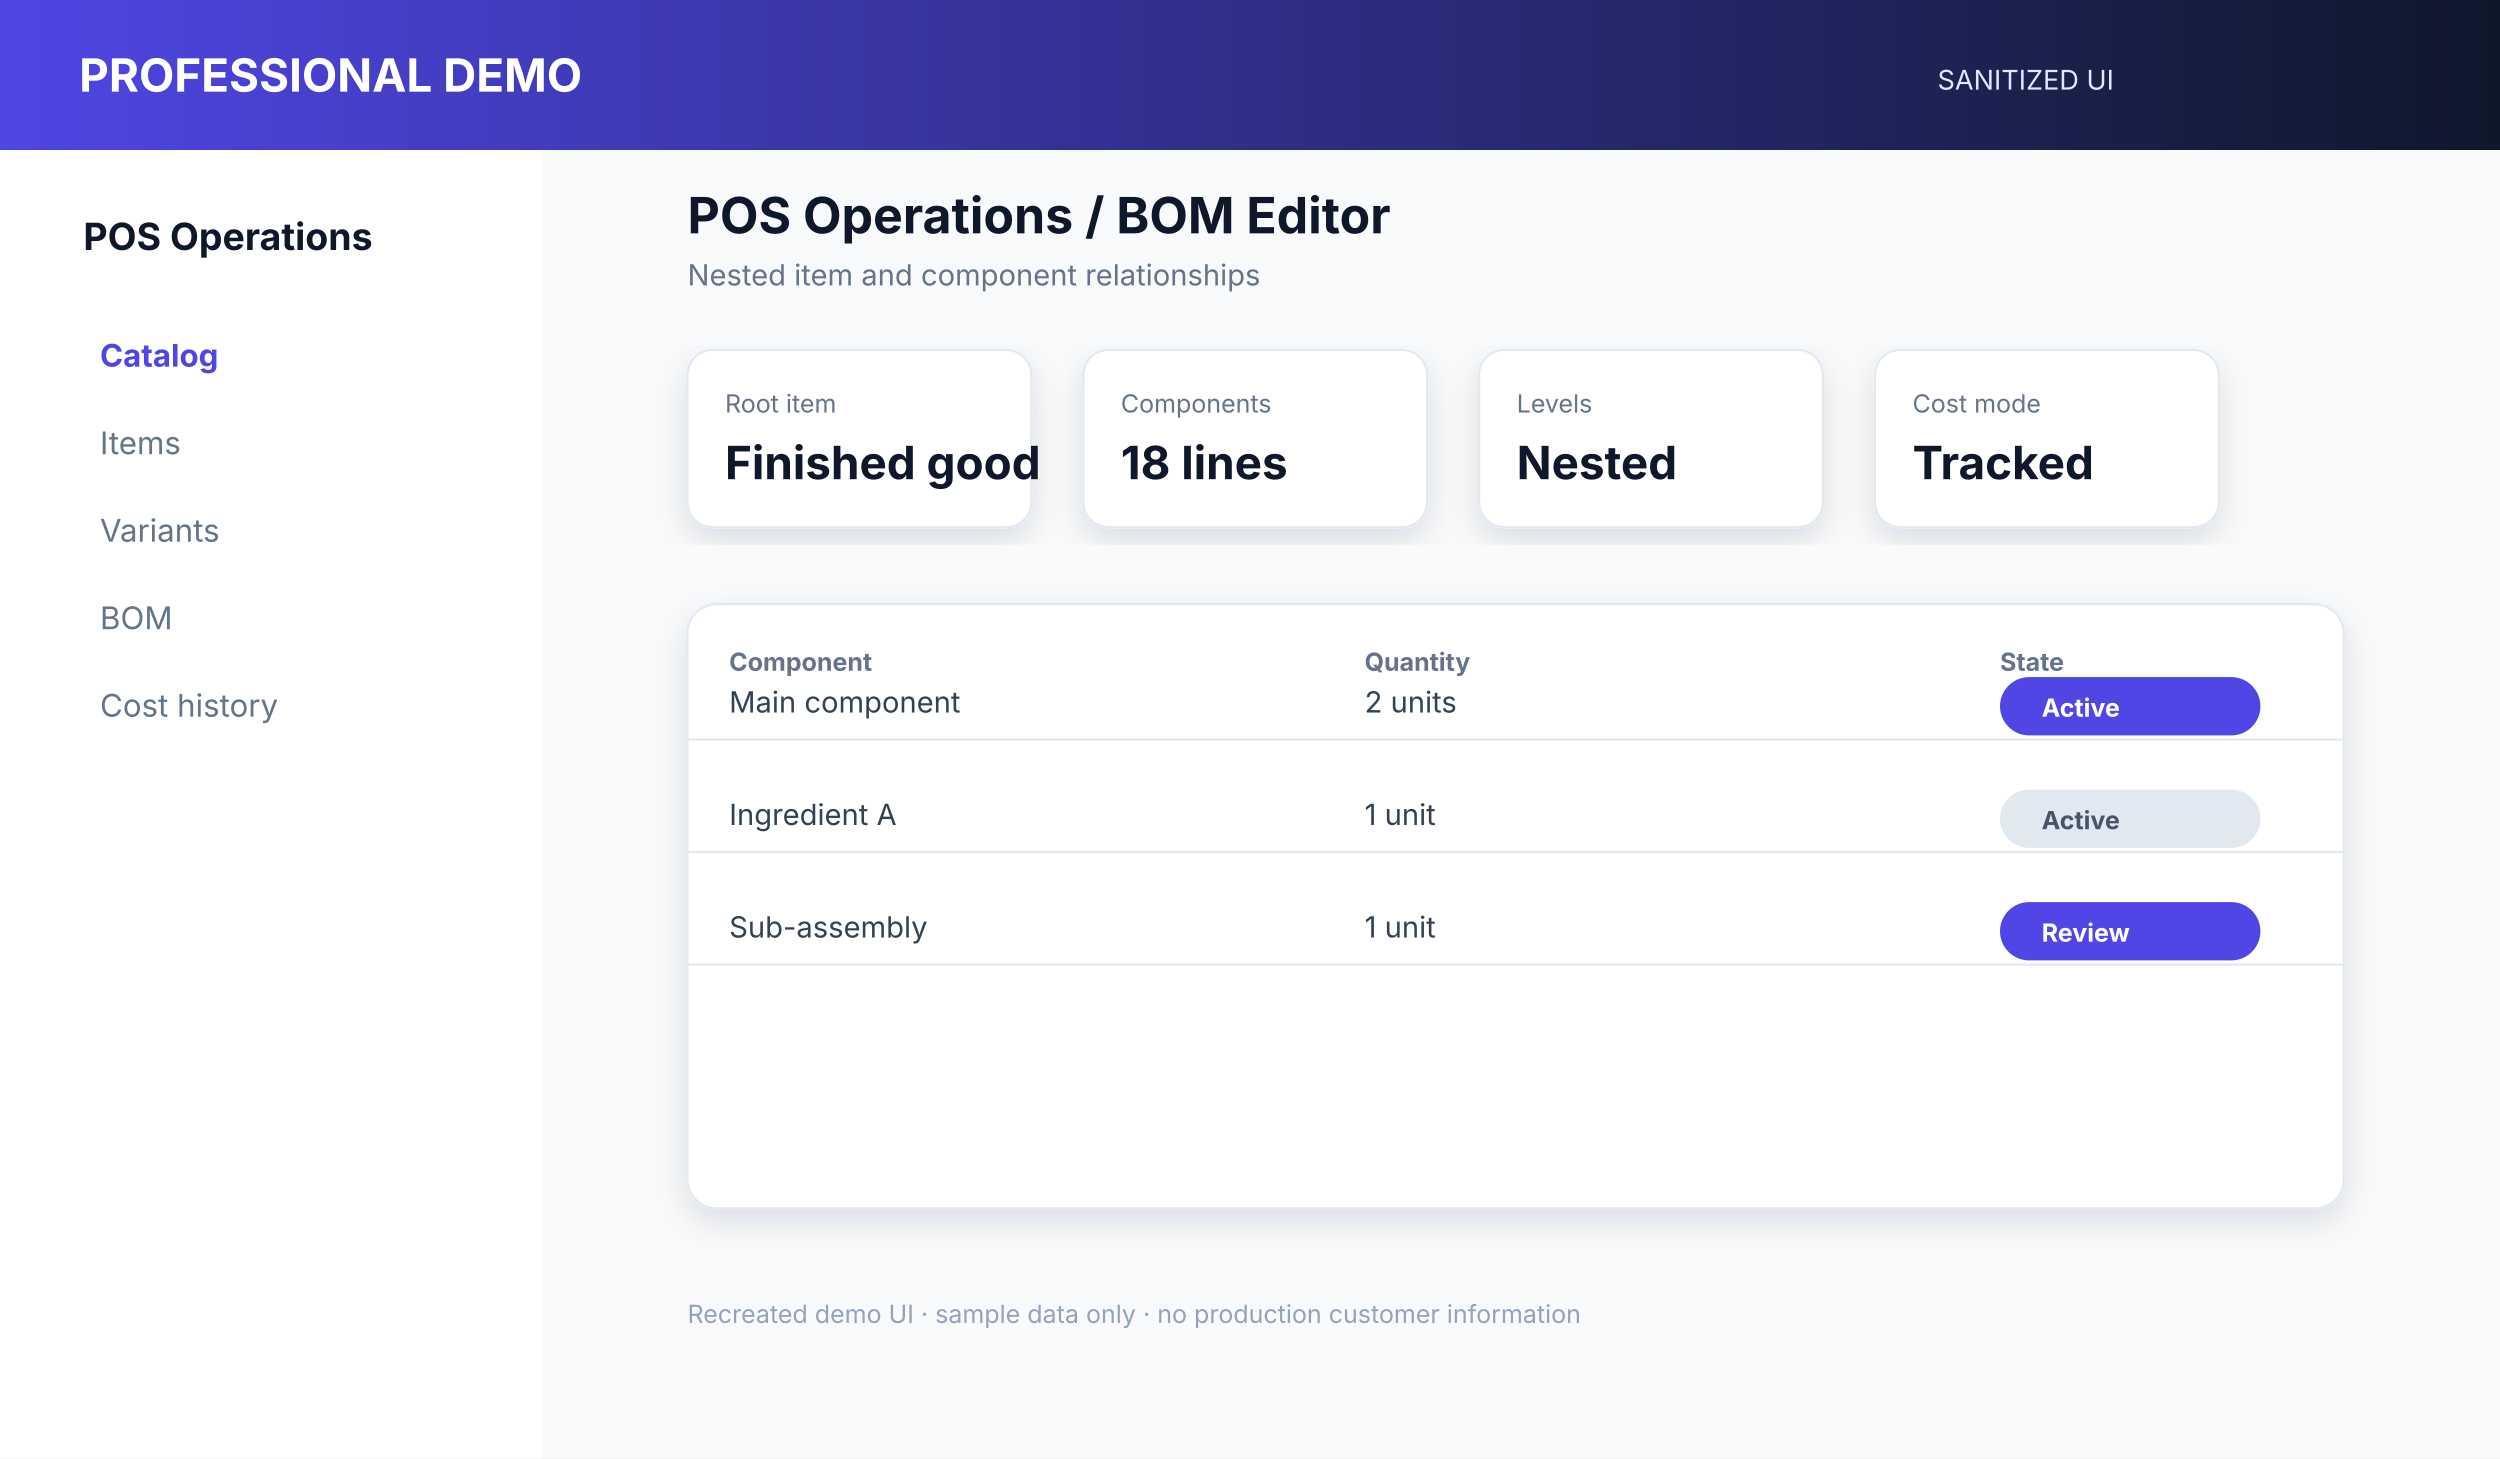
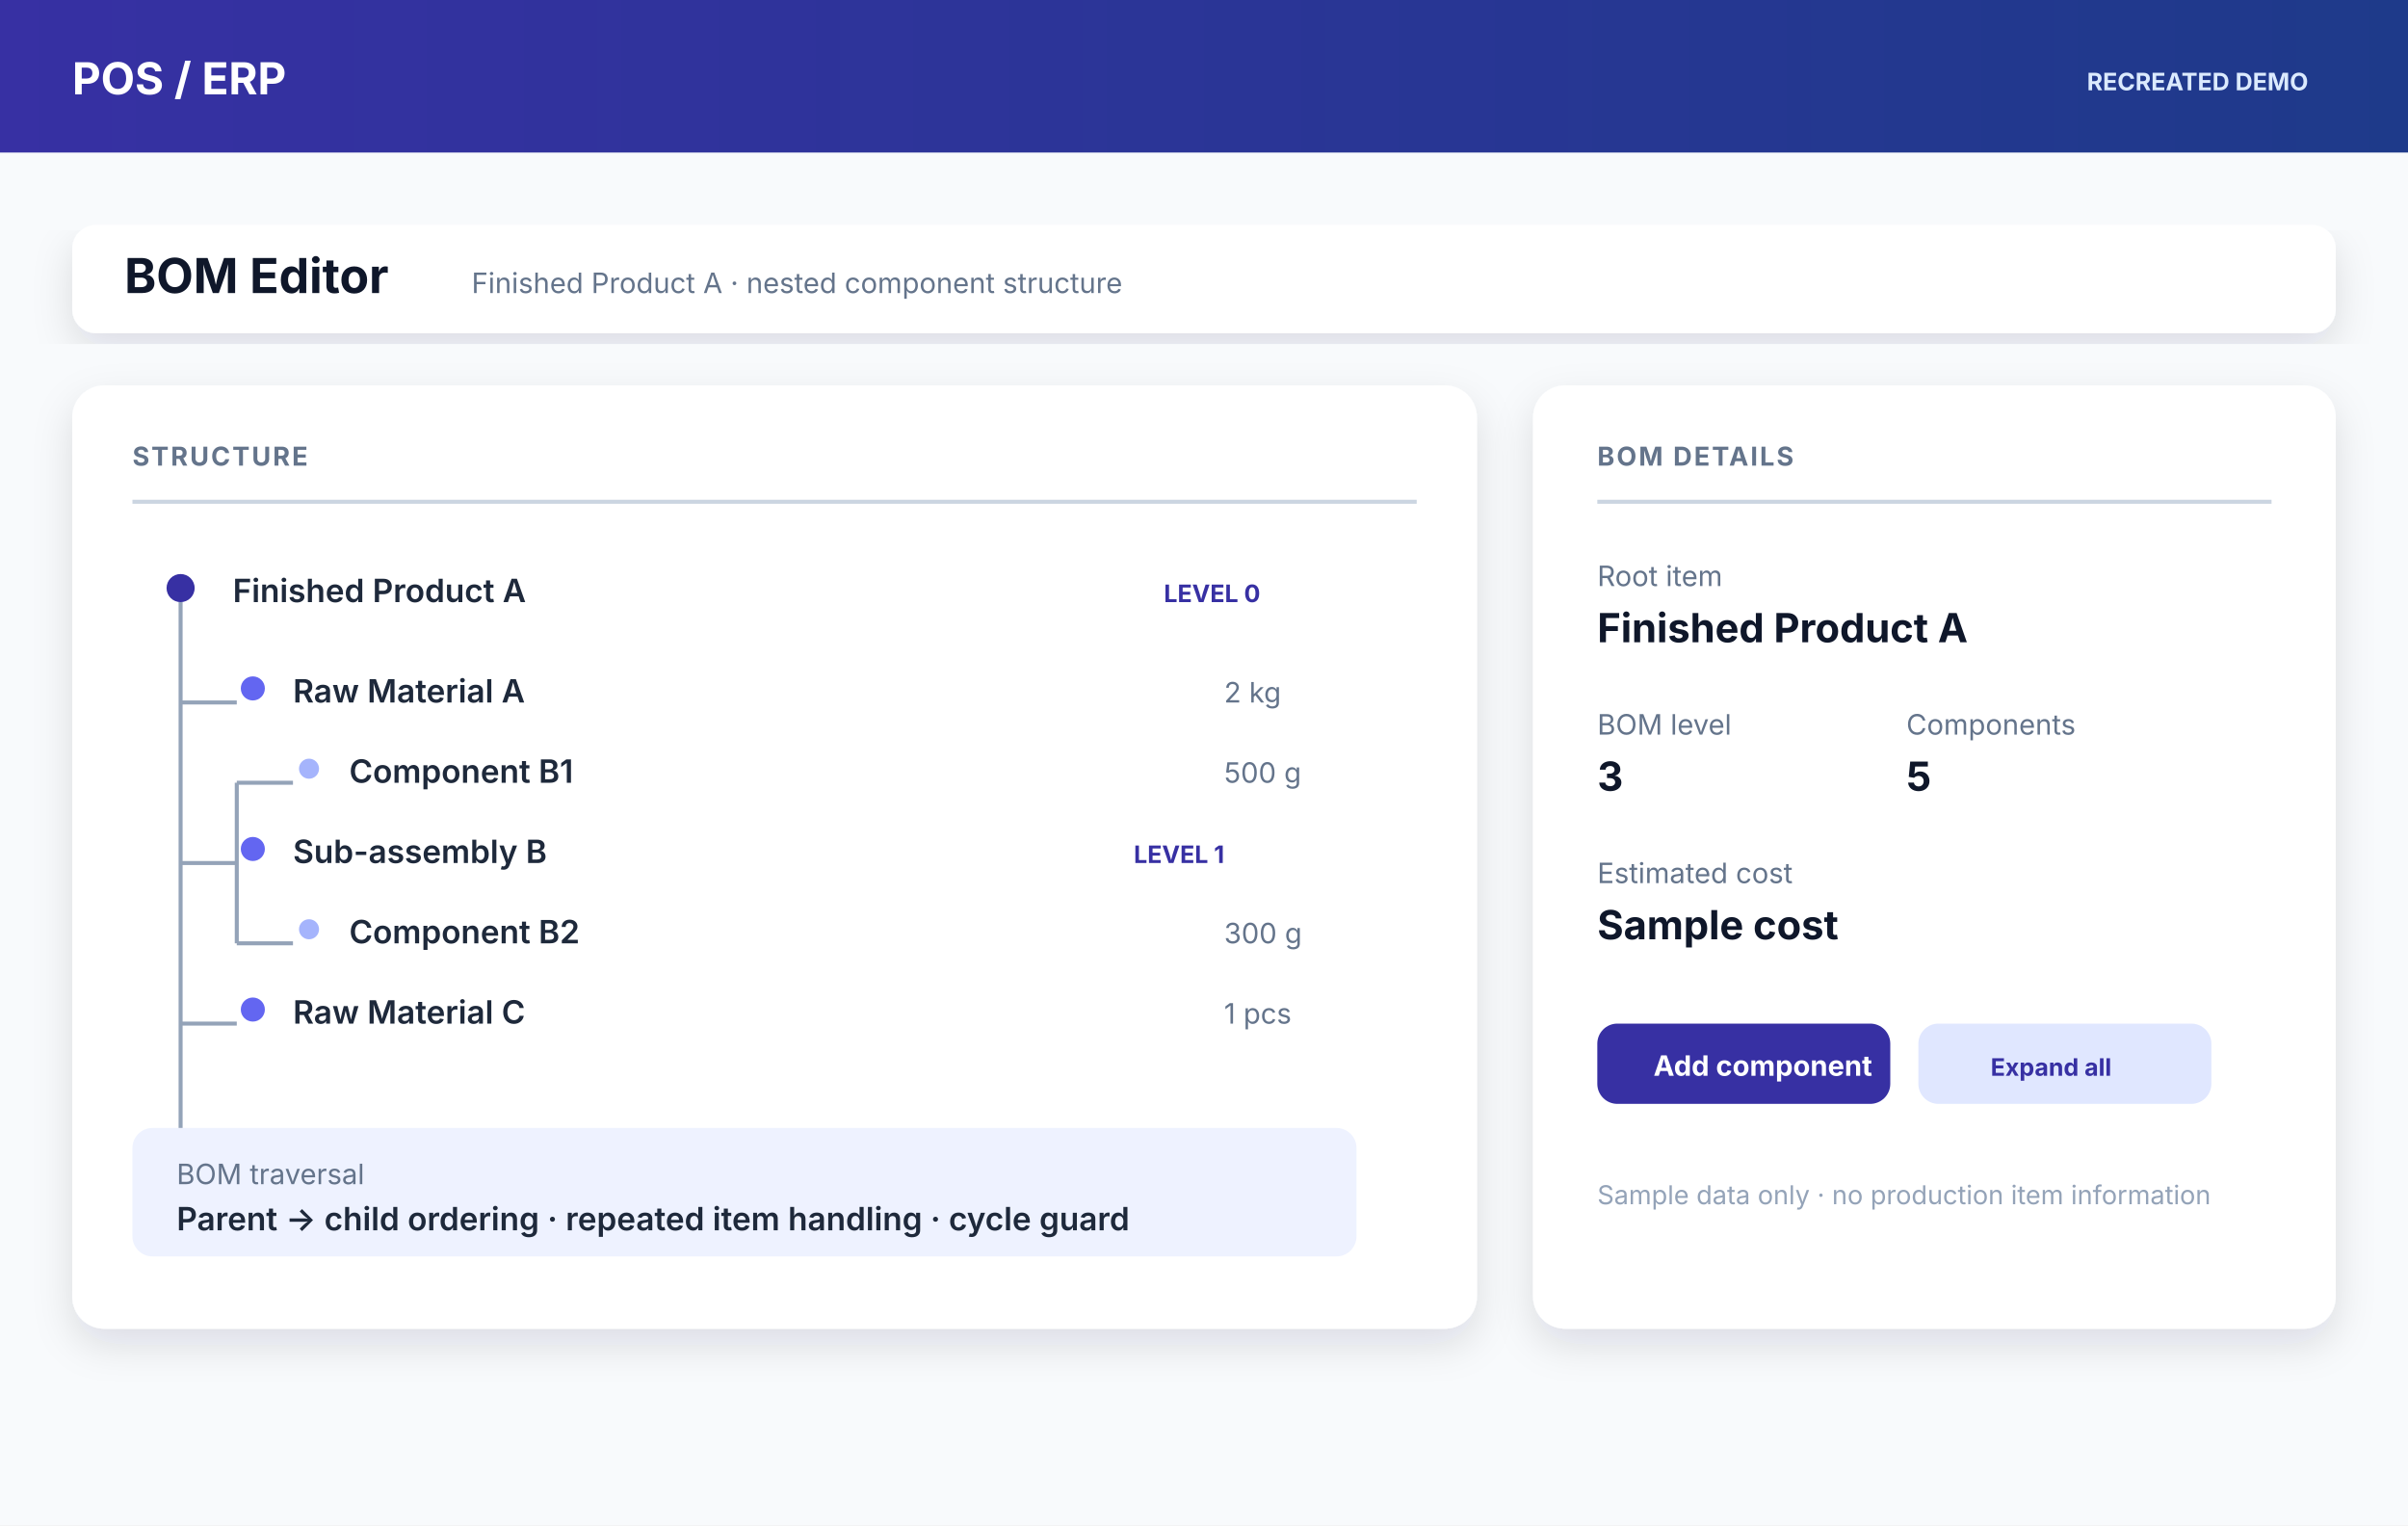
- <svg xmlns="http://www.w3.org/2000/svg" width="1200" height="700" viewBox="0 0 1200 700" role="img" aria-labelledby="title desc">
+ <svg xmlns="http://www.w3.org/2000/svg" width="1200" height="760" viewBox="0 0 1200 760" role="img" aria-labelledby="title desc">
  <defs>
    <linearGradient id="top" x1="0" y1="0" x2="1" y2="0">
-       <stop offset="0" stop-color="#4f46e5" />
-       <stop offset="1" stop-color="#0f172a" />
+       <stop stop-color="#3730a3" />
+       <stop offset="1" stop-color="#1e3a8a" />
    </linearGradient>
    <filter id="shadow">
-       <feDropShadow dx="0" dy="6" stdDeviation="8" flood-color="#0f172a" flood-opacity=".12" />
+       <feDropShadow dx="0" dy="8" stdDeviation="10" flood-color="#0f172a" flood-opacity=".12" />
    </filter>
    <style>
- body{font-family:Inter,Segoe UI,Arial,sans-serif}.title{font:700 24px Inter,Segoe UI,Arial,sans-serif;fill:#0f172a}.sub{font:400 14px Inter,Segoe UI,Arial,sans-serif;fill:#64748b}.menu{font:400 15px Inter,Segoe UI,Arial,sans-serif;fill:#64748b}.menuActive{font:700 15px Inter,Segoe UI,Arial,sans-serif;fill:#4f46e5}.card{fill:#fff;stroke:#e2e8f0;filter:url(#shadow)}.label{font:400 12px Inter,Segoe UI,Arial,sans-serif;fill:#64748b}.value{font:700 22px Inter,Segoe UI,Arial,sans-serif;fill:#0f172a}.table{fill:#fff;stroke:#e2e8f0;filter:url(#shadow)}.head{font:700 12px Inter,Segoe UI,Arial,sans-serif;fill:#64748b}.row{font:400 14px Inter,Segoe UI,Arial,sans-serif;fill:#334155}.pillLight{font:700 12px Inter,Segoe UI,Arial,sans-serif;fill:#fff}.pillDark{font:700 12px Inter,Segoe UI,Arial,sans-serif;fill:#475569}.foot{font:400 12px Inter,Segoe UI,Arial,sans-serif;fill:#94a3b8}</style>
+ .t{font:700 24px Inter,Segoe UI,Arial,sans-serif;fill:#0f172a}.s{font:400 14px Inter,Segoe UI,Arial,sans-serif;fill:#64748b}.h{font:700 13px Inter,Segoe UI,Arial,sans-serif;fill:#64748b;letter-spacing:1px}.n{font:600 16px Inter,Segoe UI,Arial,sans-serif;fill:#1e293b}.v{font:700 20px Inter,Segoe UI,Arial,sans-serif;fill:#0f172a}.btn{font:700 14px Inter,Segoe UI,Arial,sans-serif;fill:#fff}.muted{font:400 13px Inter,Segoe UI,Arial,sans-serif;fill:#94a3b8}.line{stroke:#cbd5e1;stroke-width:2}.branch{stroke:#94a3b8;stroke-width:2;fill:none}.tag{font:700 12px Inter,Segoe UI,Arial,sans-serif;fill:#3730a3}
+ </style>
  </defs>
-   <rect width="1200" height="700" fill="#f8fafc" />
-   <rect width="1200" height="72" fill="url(#top)" />
-   <text x="38" y="44" style="font:700 22px Inter,Segoe UI,Arial,sans-serif;fill:#fff">PROFESSIONAL DEMO</text>
-   <text x="930" y="43" style="font:400 13px Inter,Segoe UI,Arial,sans-serif;fill:#dbeafe">SANITIZED UI</text>
-   <rect x="0" y="72" width="260" height="628" fill="#fff" />
-   <text x="40" y="120" style="font:700 18px Inter,Segoe UI,Arial,sans-serif;fill:#0f172a">POS Operations</text>
-   <text x="48" y="176" class="menuActive">Catalog</text>
-   <text x="48" y="218" class="menu">Items</text>
-   <text x="48" y="260" class="menu">Variants</text>
-   <text x="48" y="302" class="menu">BOM</text>
-   <text x="48" y="344" class="menu">Cost history</text>
-   <text x="330" y="112" class="title">POS Operations / BOM Editor</text>
-   <text x="330" y="137" class="sub">Nested item and component relationships</text>
-   <g>
-     <rect x="330" y="168" width="165" height="85" rx="12" class="card" />
-     <text x="348" y="198" class="label">Root item</text>
-     <text x="348" y="230" class="value">Finished good</text>
-   </g>
-   <g>
-     <rect x="520" y="168" width="165" height="85" rx="12" class="card" />
-     <text x="538" y="198" class="label">Components</text>
-     <text x="538" y="230" class="value">18 lines</text>
-   </g>
-   <g>
-     <rect x="710" y="168" width="165" height="85" rx="12" class="card" />
-     <text x="728" y="198" class="label">Levels</text>
-     <text x="728" y="230" class="value">Nested</text>
-   </g>
-   <g>
-     <rect x="900" y="168" width="165" height="85" rx="12" class="card" />
-     <text x="918" y="198" class="label">Cost mode</text>
-     <text x="918" y="230" class="value">Tracked</text>
-   </g>
-   <rect x="330" y="290" width="795" height="290" rx="14" class="table" />
-   <text x="350" y="322" class="head">Component</text>
-   <text x="655" y="322" class="head">Quantity</text>
-   <text x="960" y="322" class="head">State</text>
-   <g>
-     <line x1="330" y1="355" x2="1125" y2="355" stroke="#e2e8f0" />
-     <text x="350" y="342" class="row">Main component</text>
-     <text x="655" y="342" class="row">2 units</text>
-     <rect x="960" y="325" width="125" height="28" rx="14" fill="#4f46e5" />
-     <text x="980" y="344" class="pillLight">Active</text>
-   </g>
-   <g>
-     <line x1="330" y1="409" x2="1125" y2="409" stroke="#e2e8f0" />
-     <text x="350" y="396" class="row">Ingredient A</text>
-     <text x="655" y="396" class="row">1 unit</text>
-     <rect x="960" y="379" width="125" height="28" rx="14" fill="#e2e8f0" />
-     <text x="980" y="398" class="pillDark">Active</text>
-   </g>
-   <g>
-     <line x1="330" y1="463" x2="1125" y2="463" stroke="#e2e8f0" />
-     <text x="350" y="450" class="row">Sub-assembly</text>
-     <text x="655" y="450" class="row">1 unit</text>
-     <rect x="960" y="433" width="125" height="28" rx="14" fill="#4f46e5" />
-     <text x="980" y="452" class="pillLight">Review</text>
-   </g>
-   <text x="330" y="635" class="foot">Recreated demo UI · sample data only · no production customer information</text>
+   <rect width="1200" height="760" fill="#f8fafc" />
+   <rect width="1200" height="76" fill="url(#top)" />
+   <text x="36" y="47" style="font:700 22px Inter,Segoe UI,Arial,sans-serif;fill:#fff">POS / ERP</text>
+   <text x="1040" y="45" style="font:700 12px Inter,Segoe UI,Arial,sans-serif;fill:#dbeafe">RECREATED DEMO</text>
+   <rect x="36" y="112" width="1128" height="54" rx="12" fill="#fff" filter="url(#shadow)" />
+   <text x="62" y="146" class="t">BOM Editor</text>
+   <text x="235" y="146" class="s">Finished Product A · nested component structure</text>
+   <rect x="36" y="192" width="700" height="470" rx="16" fill="#fff" filter="url(#shadow)" />
+   <text x="66" y="232" class="h">STRUCTURE</text>
+   <line x1="66" y1="250" x2="706" y2="250" class="line" />
+   <path d="M90 300 V575 M90 350 H118 M90 430 H118 M90 510 H118 M118 390 V470 M118 390 H146 M118 470 H146" class="branch" />
+   <circle cx="90" cy="293" r="7" fill="#3730a3" />
+   <text x="116" y="300" class="n">Finished Product A</text>
+   <text x="580" y="300" class="tag">LEVEL 0</text>
+   <circle cx="126" cy="343" r="6" fill="#6366f1" />
+   <text x="146" y="350" class="n">Raw Material A</text>
+   <text x="610" y="350" class="s">2 kg</text>
+   <circle cx="126" cy="423" r="6" fill="#6366f1" />
+   <text x="146" y="430" class="n">Sub-assembly B</text>
+   <text x="565" y="430" class="tag">LEVEL 1</text>
+   <circle cx="154" cy="383" r="5" fill="#a5b4fc" />
+   <text x="174" y="390" class="n">Component B1</text>
+   <text x="610" y="390" class="s">500 g</text>
+   <circle cx="154" cy="463" r="5" fill="#a5b4fc" />
+   <text x="174" y="470" class="n">Component B2</text>
+   <text x="610" y="470" class="s">300 g</text>
+   <circle cx="126" cy="503" r="6" fill="#6366f1" />
+   <text x="146" y="510" class="n">Raw Material C</text>
+   <text x="610" y="510" class="s">1 pcs</text>
+   <rect x="66" y="562" width="610" height="64" rx="10" fill="#eef2ff" />
+   <text x="88" y="590" class="s">BOM traversal</text>
+   <text x="88" y="613" class="n">Parent → child ordering · repeated item handling · cycle guard</text>
+   <rect x="764" y="192" width="400" height="470" rx="16" fill="#fff" filter="url(#shadow)" />
+   <text x="796" y="232" class="h">BOM DETAILS</text>
+   <line x1="796" y1="250" x2="1132" y2="250" class="line" />
+   <text x="796" y="292" class="s">Root item</text>
+   <text x="796" y="320" class="v">Finished Product A</text>
+   <text x="796" y="366" class="s">BOM level</text>
+   <text x="796" y="394" class="v">3</text>
+   <text x="950" y="366" class="s">Components</text>
+   <text x="950" y="394" class="v">5</text>
+   <text x="796" y="440" class="s">Estimated cost</text>
+   <text x="796" y="468" class="v">Sample cost</text>
+   <rect x="796" y="510" width="146" height="40" rx="10" fill="#3730a3" />
+   <text x="824" y="536" class="btn">Add component</text>
+   <rect x="956" y="510" width="146" height="40" rx="10" fill="#e0e7ff" />
+   <text x="992" y="536" class="tag">Expand all</text>
+   <text x="796" y="600" class="muted">Sample data only · no production item information</text>
</svg>
